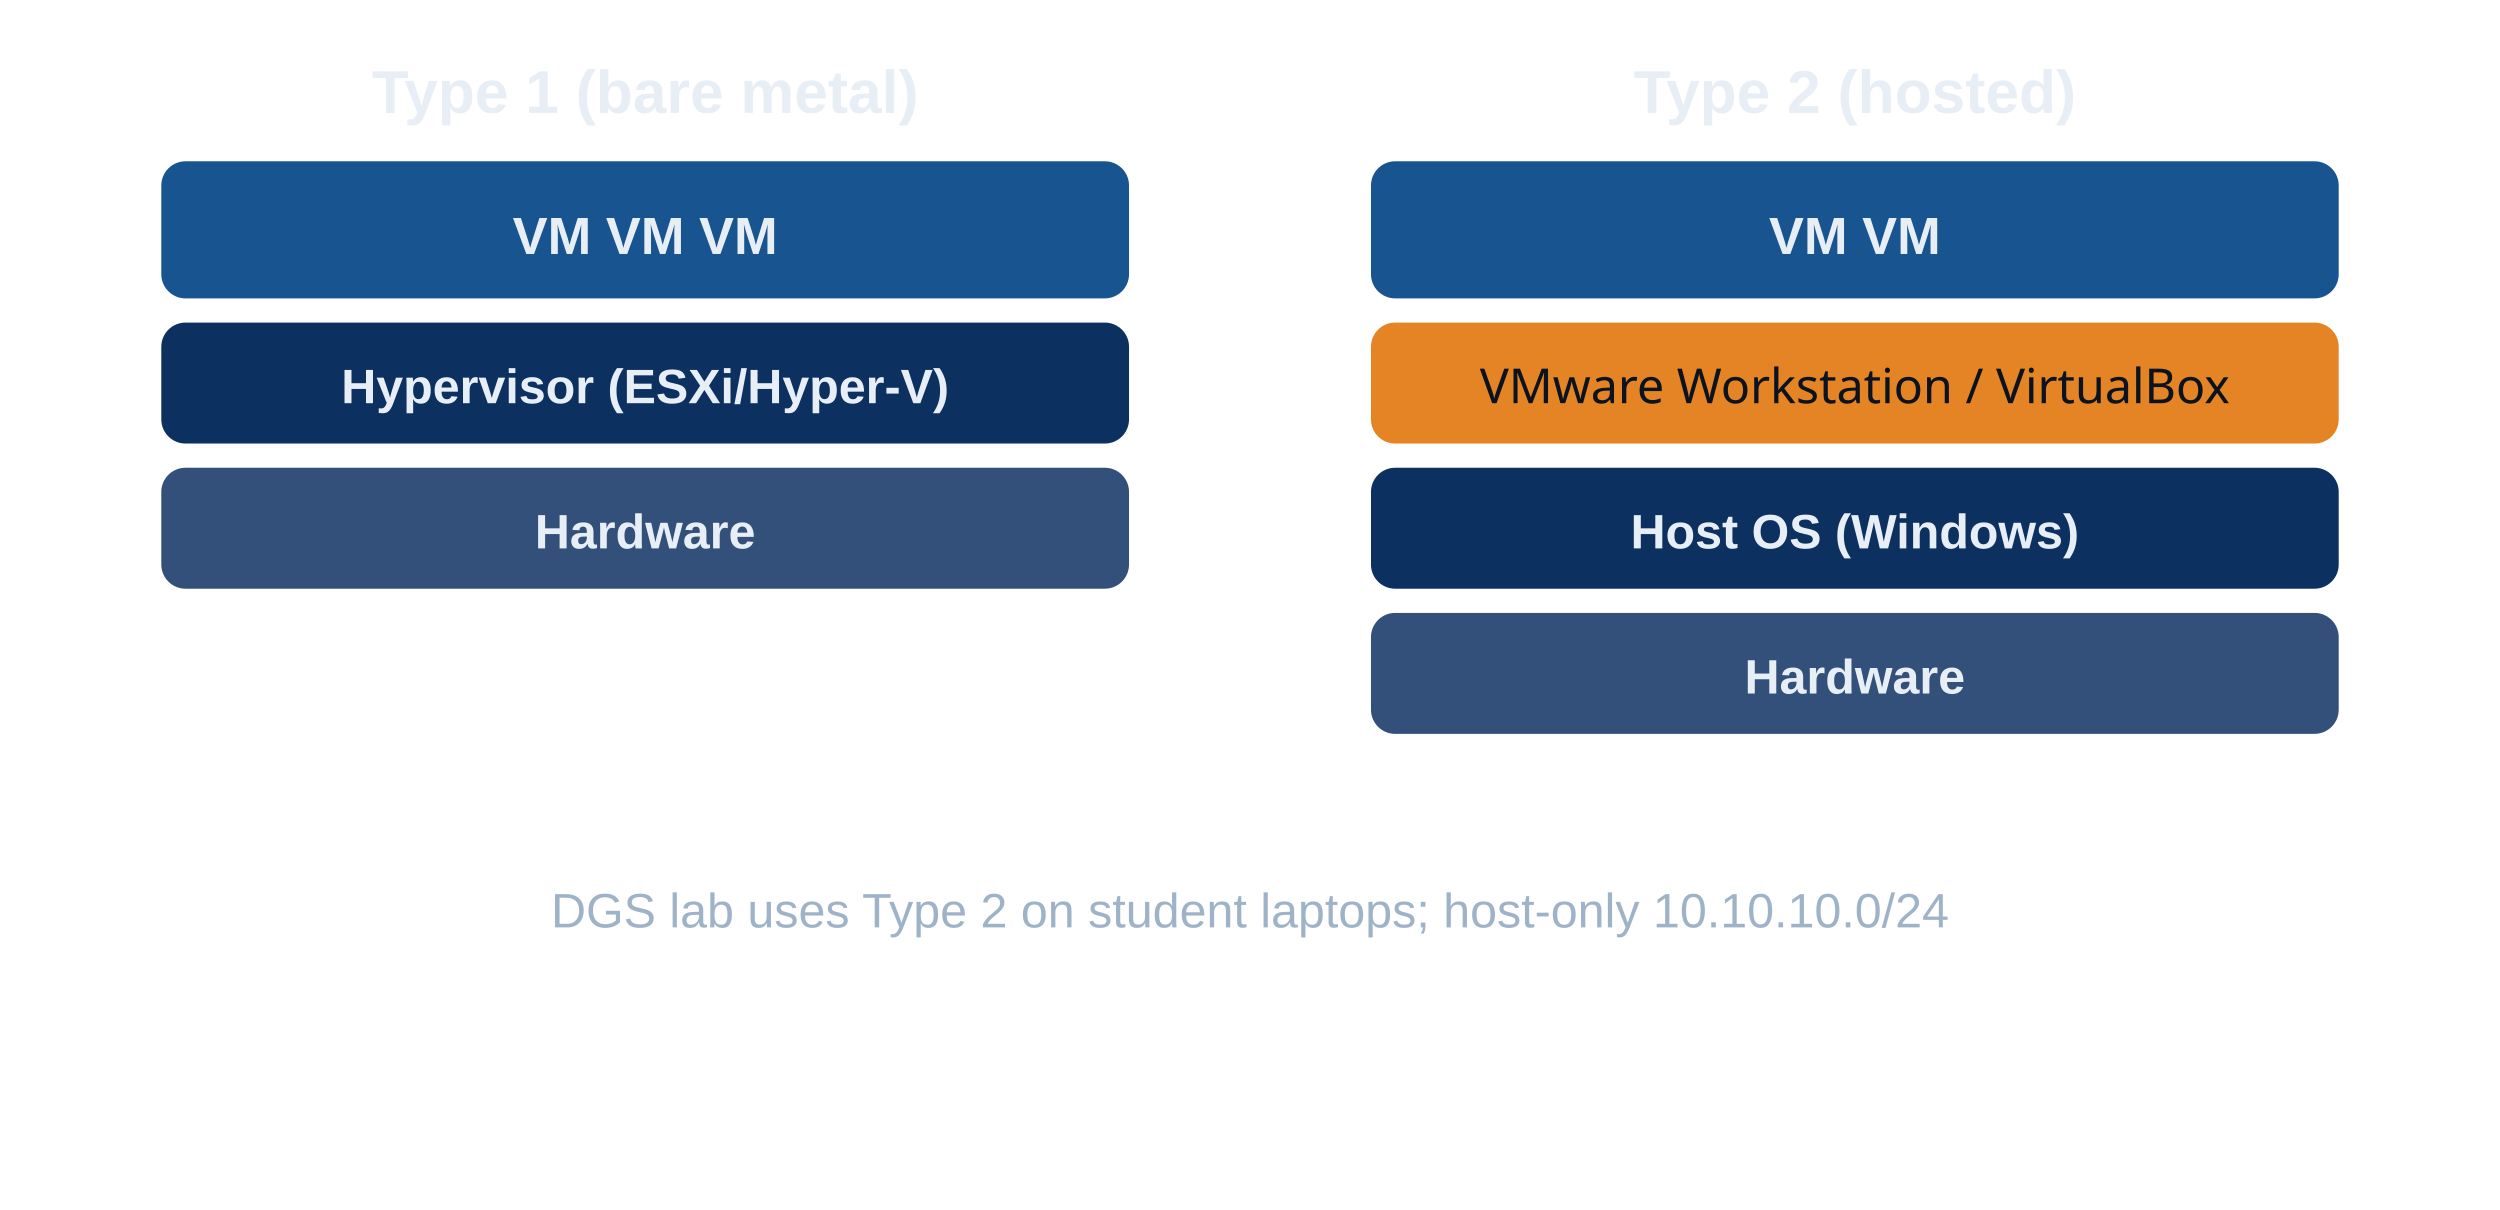
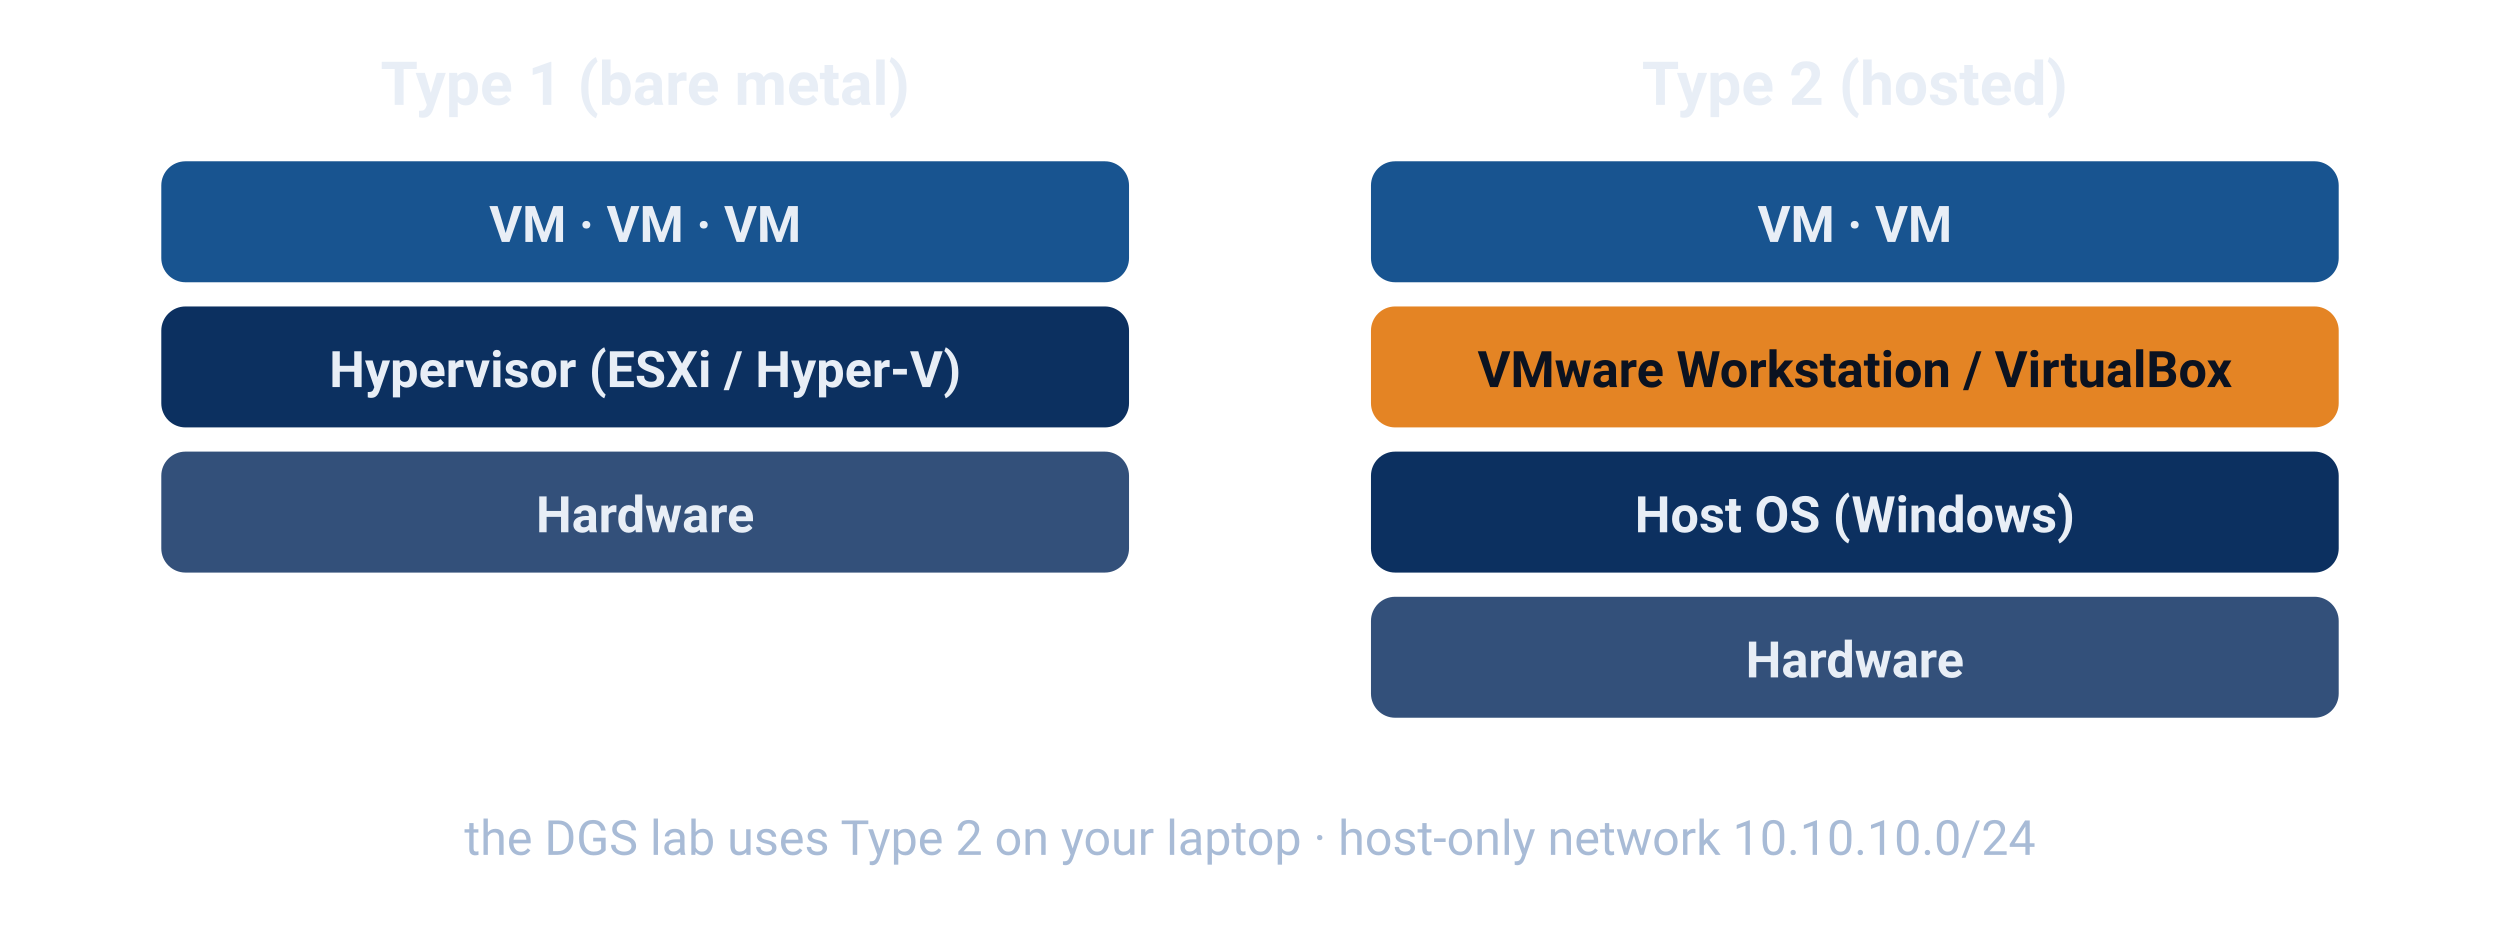
- <svg xmlns="http://www.w3.org/2000/svg" viewBox="0 0 620 300" role="img" aria-label="Type 1 vs Type 2 hypervisor">
-   <defs>
-     <style>
- .t{fill:#e8eef6;font-family:system-ui,Arial,sans-serif;font-weight:600}
- .m{fill:#9fb3c8;font-family:system-ui,Arial,sans-serif}
- </style>
-   </defs>
-   <text class="t" x="160" y="28" text-anchor="middle" font-size="15">Type 1 (bare metal)</text>
-   <rect x="40" y="40" width="240" height="34" rx="6" fill="#185490" />
-   <text class="t" x="160" y="63" text-anchor="middle" font-size="13">VM   VM   VM</text>
-   <rect x="40" y="80" width="240" height="30" rx="6" fill="#0C3060" />
-   <text class="t" x="160" y="100" text-anchor="middle" font-size="12">Hypervisor (ESXi/Hyper-V)</text>
-   <rect x="40" y="116" width="240" height="30" rx="6" fill="#33507a" />
-   <text class="t" x="160" y="136" text-anchor="middle" font-size="12">Hardware</text>
-   <text class="t" x="460" y="28" text-anchor="middle" font-size="15">Type 2 (hosted)</text>
-   <rect x="340" y="40" width="240" height="34" rx="6" fill="#185490" />
-   <text class="t" x="460" y="63" text-anchor="middle" font-size="13">VM   VM</text>
-   <rect x="340" y="80" width="240" height="30" rx="6" fill="#E48424" />
-   <text x="460" y="100" text-anchor="middle" font-size="12" fill="#0b1220" font-family="system-ui">VMware Workstation / VirtualBox</text>
-   <rect x="340" y="116" width="240" height="30" rx="6" fill="#0C3060" />
-   <text class="t" x="460" y="136" text-anchor="middle" font-size="12">Host OS (Windows)</text>
-   <rect x="340" y="152" width="240" height="30" rx="6" fill="#33507a" />
-   <text class="t" x="460" y="172" text-anchor="middle" font-size="12">Hardware</text>
-   <text class="m" x="310" y="230" text-anchor="middle" font-size="12">DGS lab uses Type 2 on student laptops; host-only 10.10.10.0/24</text>
+ <svg xmlns="http://www.w3.org/2000/svg" viewBox="0 0 620 230" role="img" aria-label="Type 1 vs Type 2 hypervisor">
+   <text x="160" y="26" text-anchor="middle" font-size="15" font-weight="700" fill="#e8eef6" font-family="system-ui, 'Segoe UI', Roboto, Arial, sans-serif">Type 1 (bare metal)</text>
+   <text x="460" y="26" text-anchor="middle" font-size="15" font-weight="700" fill="#e8eef6" font-family="system-ui, 'Segoe UI', Roboto, Arial, sans-serif">Type 2 (hosted)</text>
+   <rect x="40" y="40" width="240" height="30" rx="6" fill="#185490" />
+   <text x="160" y="60" text-anchor="middle" font-size="12.5" font-weight="600" fill="#e8eef6" font-family="system-ui, 'Segoe UI', Roboto, Arial, sans-serif">VM · VM · VM</text>
+   <rect x="40" y="76" width="240" height="30" rx="6" fill="#0C3060" />
+   <text x="160" y="96" text-anchor="middle" font-size="12.5" font-weight="600" fill="#e8eef6" font-family="system-ui, 'Segoe UI', Roboto, Arial, sans-serif">Hypervisor (ESXi / Hyper-V)</text>
+   <rect x="40" y="112" width="240" height="30" rx="6" fill="#33507a" />
+   <text x="160" y="132" text-anchor="middle" font-size="12.5" font-weight="600" fill="#e8eef6" font-family="system-ui, 'Segoe UI', Roboto, Arial, sans-serif">Hardware</text>
+   <rect x="340" y="40" width="240" height="30" rx="6" fill="#185490" />
+   <text x="460" y="60" text-anchor="middle" font-size="12.5" font-weight="600" fill="#e8eef6" font-family="system-ui, 'Segoe UI', Roboto, Arial, sans-serif">VM · VM</text>
+   <rect x="340" y="76" width="240" height="30" rx="6" fill="#E48424" />
+   <text x="460" y="96" text-anchor="middle" font-size="12.5" font-weight="600" fill="#0b1220" font-family="system-ui, 'Segoe UI', Roboto, Arial, sans-serif">VMware Workstation / VirtualBox</text>
+   <rect x="340" y="112" width="240" height="30" rx="6" fill="#0C3060" />
+   <text x="460" y="132" text-anchor="middle" font-size="12.5" font-weight="600" fill="#e8eef6" font-family="system-ui, 'Segoe UI', Roboto, Arial, sans-serif">Host OS (Windows)</text>
+   <rect x="340" y="148" width="240" height="30" rx="6" fill="#33507a" />
+   <text x="460" y="168" text-anchor="middle" font-size="12.5" font-weight="600" fill="#e8eef6" font-family="system-ui, 'Segoe UI', Roboto, Arial, sans-serif">Hardware</text>
+   <text x="310" y="212" text-anchor="middle" font-size="12" font-weight="400" fill="#a8bbd6" font-family="system-ui, 'Segoe UI', Roboto, Arial, sans-serif">the DGS lab uses Type 2 on your laptop · host-only network 10.10.10.0/24</text>
</svg>
